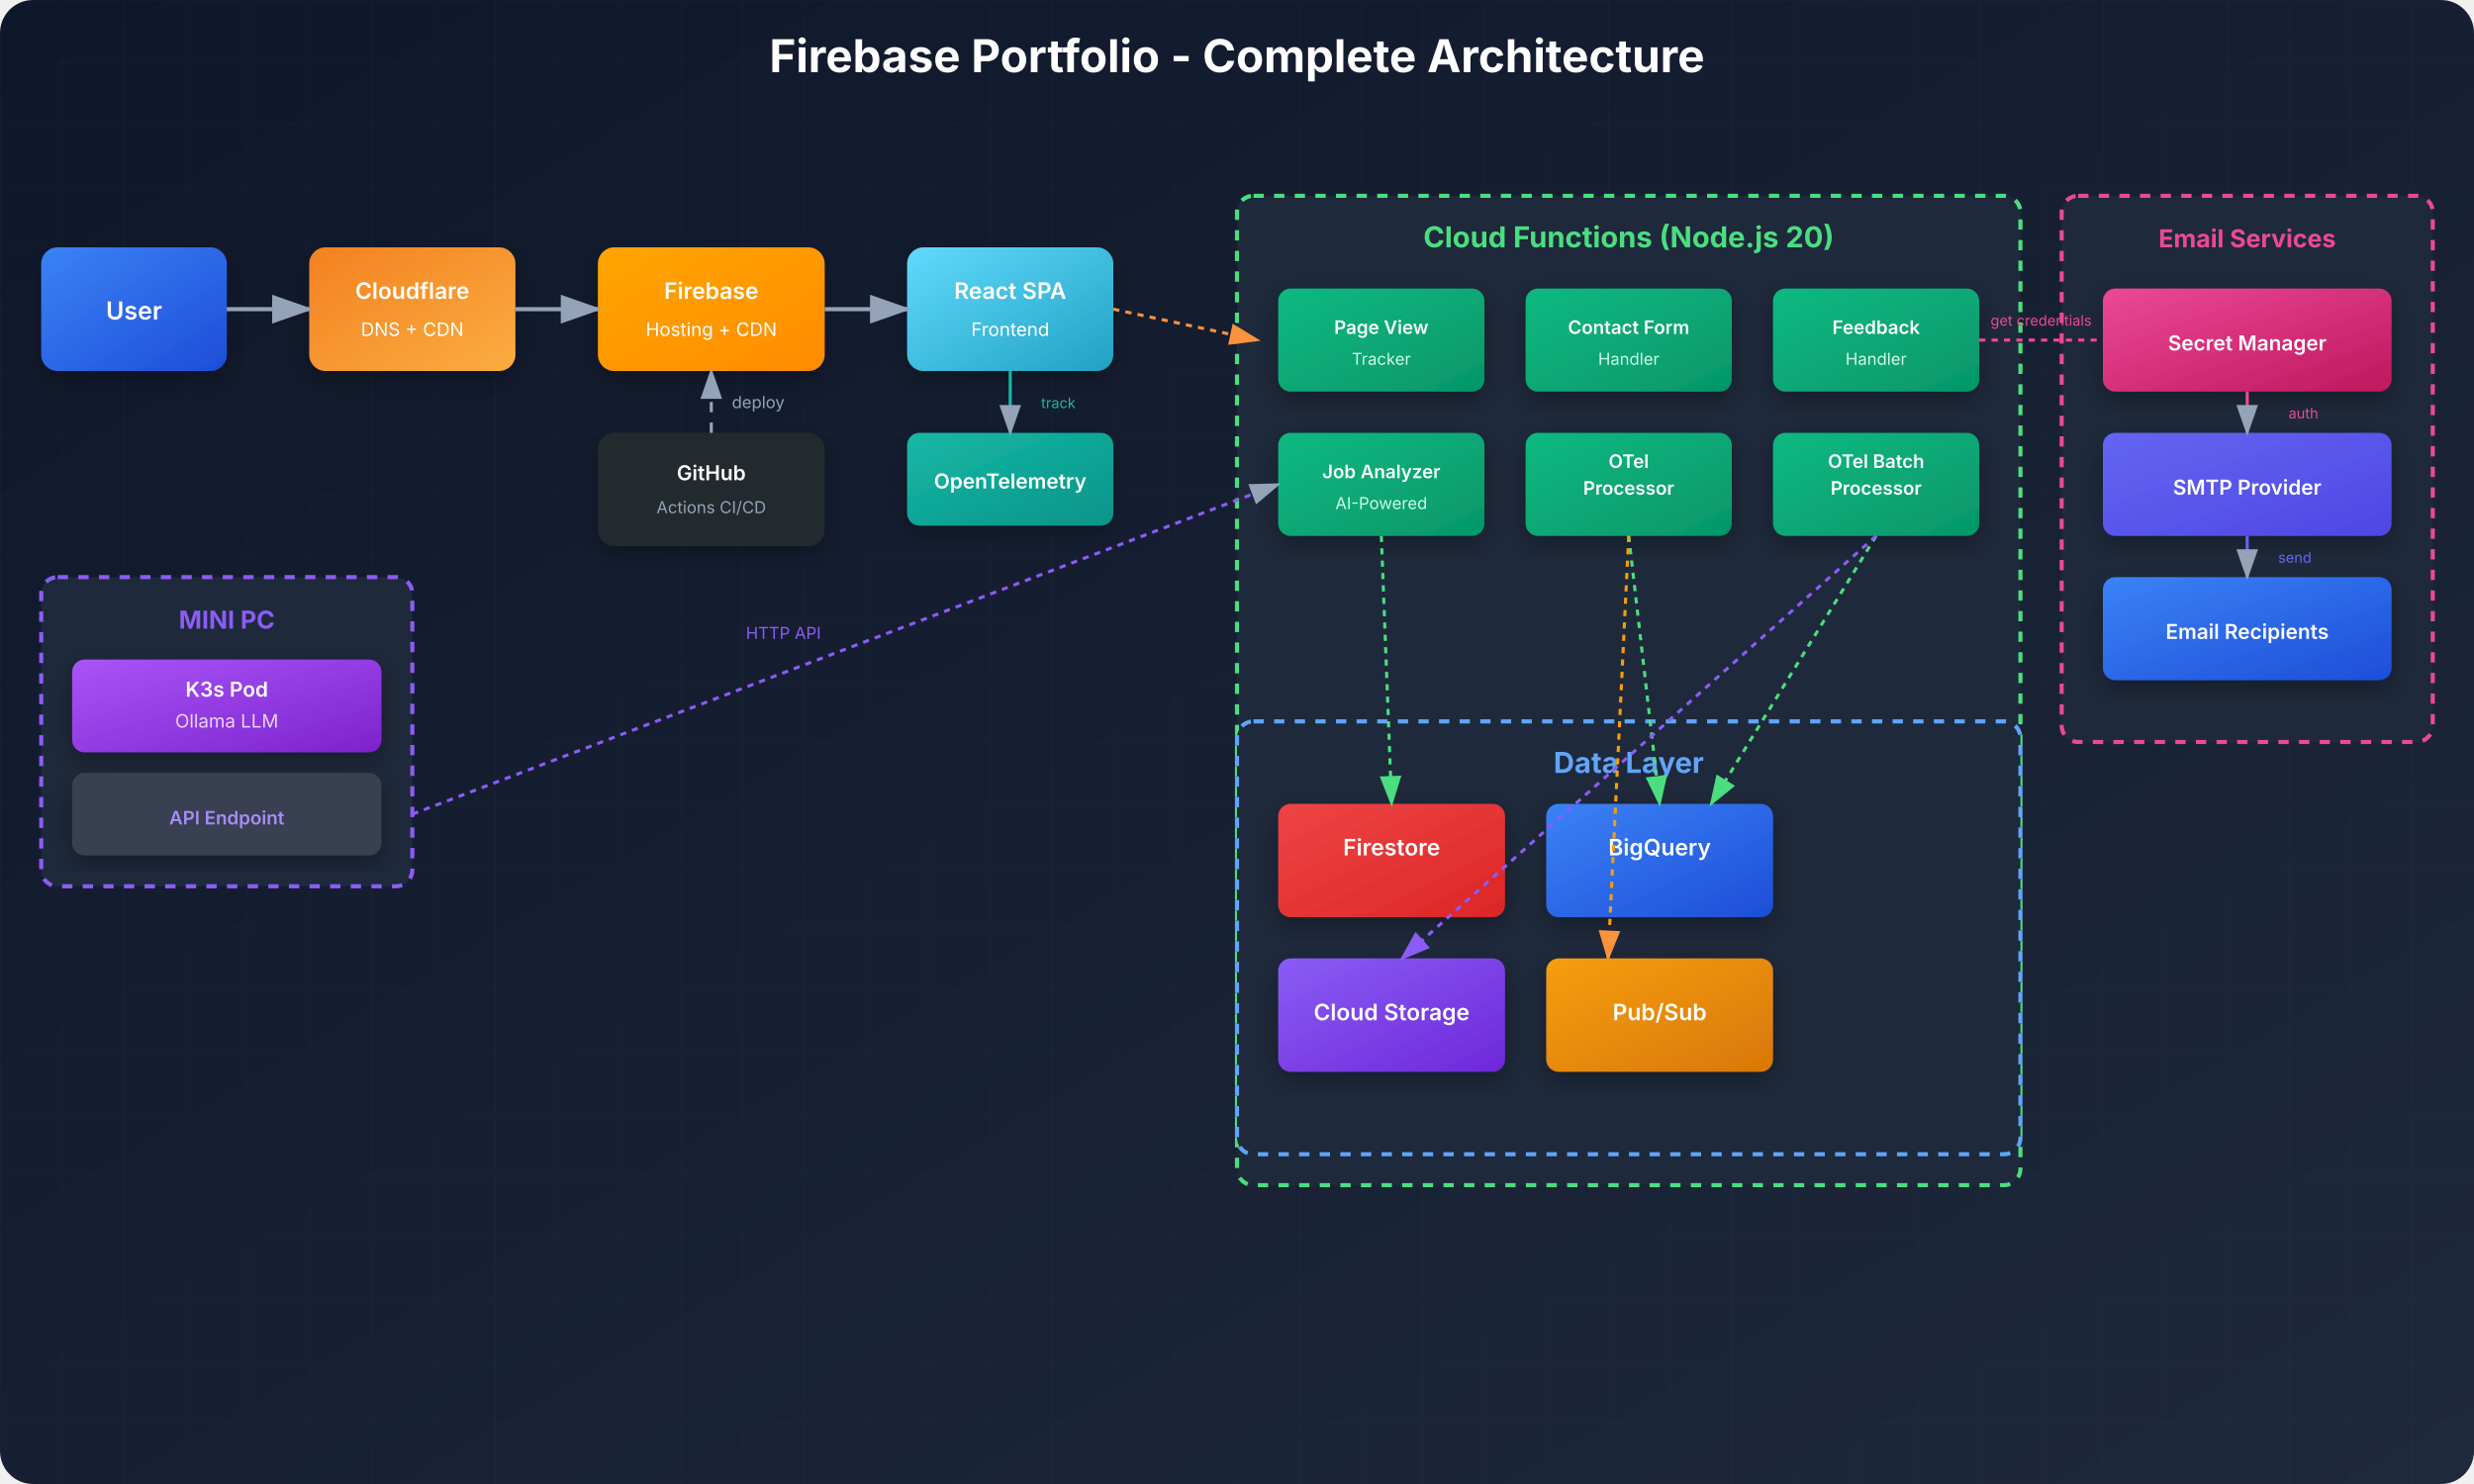
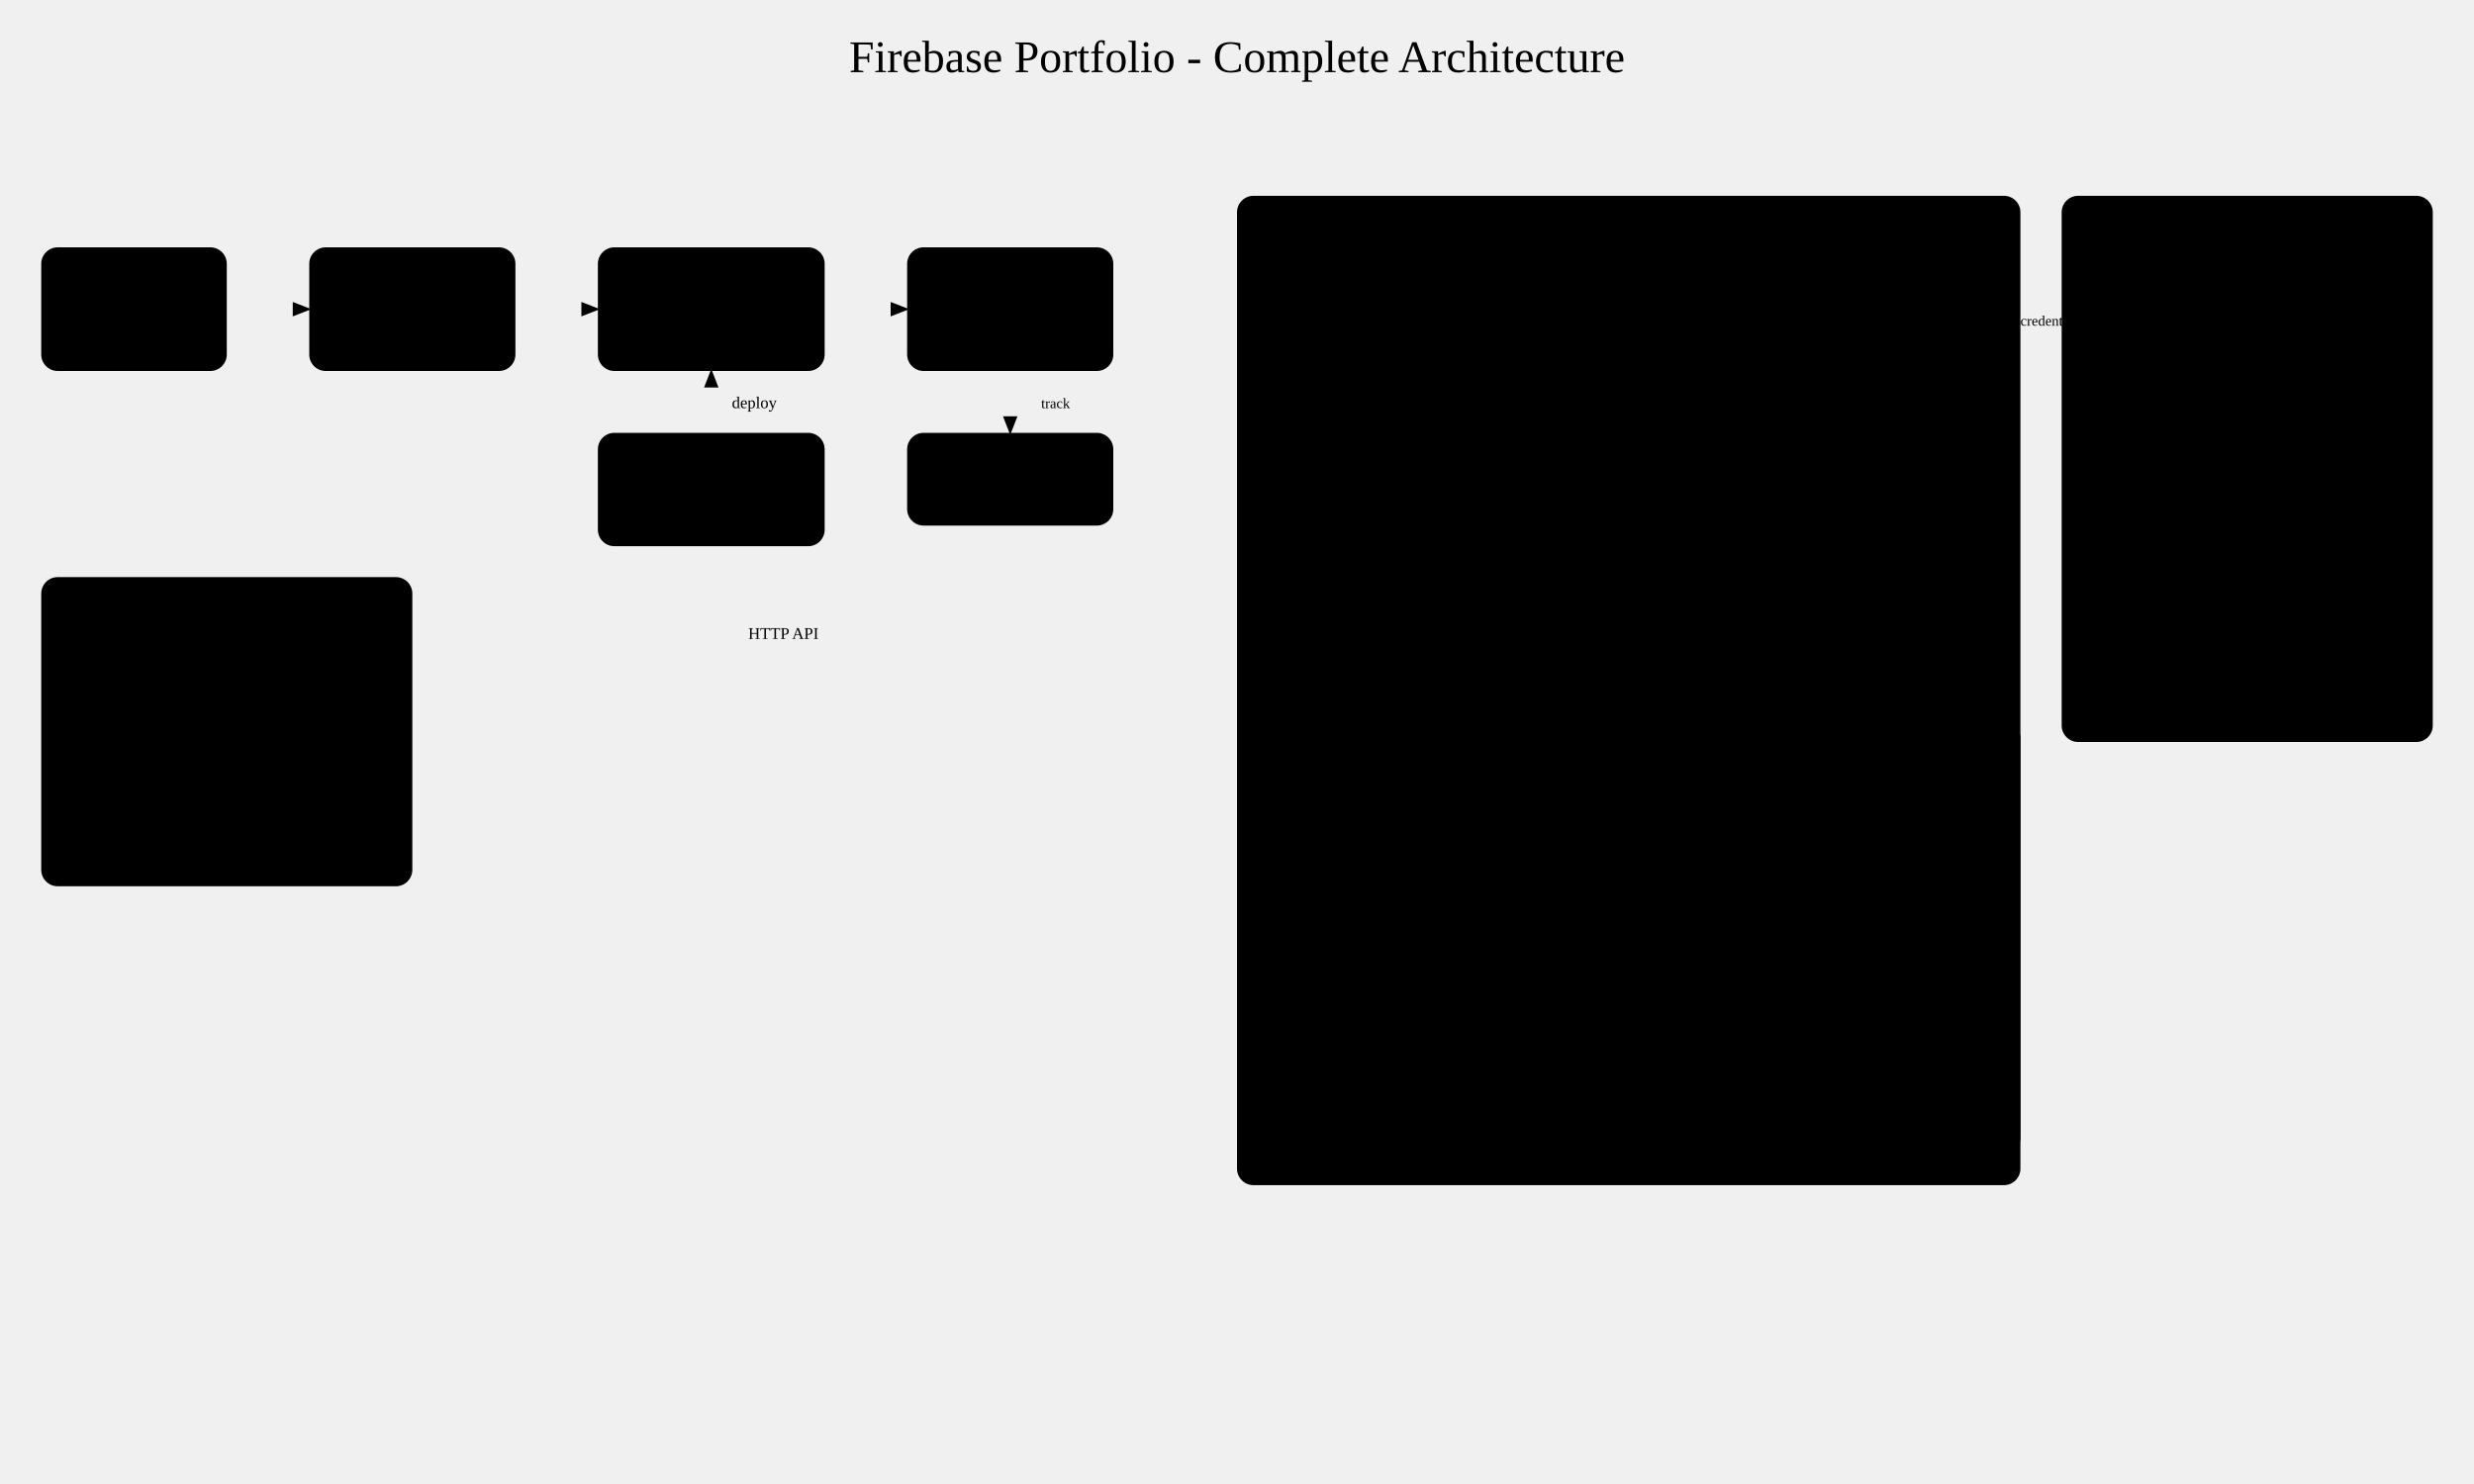
- <svg xmlns="http://www.w3.org/2000/svg" viewBox="0 0 1200 720" width="1200" height="720" style="font-family: system-ui, -apple-system, sans-serif;">
+ <svg xmlns="http://www.w3.org/2000/svg" viewBox="0 0 1200 720">
  <defs>
-     <linearGradient id="userGrad" x1="0%" y1="0%" x2="100%" y2="100%">
-       <stop offset="0%" style="stop-color:#3b82f6" />
-       <stop offset="100%" style="stop-color:#1d4ed8" />
-     </linearGradient>
-     <linearGradient id="cloudflareGrad" x1="0%" y1="0%" x2="100%" y2="100%">
-       <stop offset="0%" style="stop-color:#f48120" />
-       <stop offset="100%" style="stop-color:#faad3f" />
-     </linearGradient>
-     <linearGradient id="firebaseGrad" x1="0%" y1="0%" x2="100%" y2="100%">
-       <stop offset="0%" style="stop-color:#FFA500" />
-       <stop offset="100%" style="stop-color:#FF8C00" />
-     </linearGradient>
-     <linearGradient id="reactGrad" x1="0%" y1="0%" x2="100%" y2="100%">
-       <stop offset="0%" style="stop-color:#61dafb" />
-       <stop offset="100%" style="stop-color:#21a1c4" />
-     </linearGradient>
-     <linearGradient id="functionGrad" x1="0%" y1="0%" x2="100%" y2="100%">
-       <stop offset="0%" style="stop-color:#10b981" />
-       <stop offset="100%" style="stop-color:#059669" />
-     </linearGradient>
-     <linearGradient id="firestoreGrad" x1="0%" y1="0%" x2="100%" y2="100%">
-       <stop offset="0%" style="stop-color:#ef4444" />
-       <stop offset="100%" style="stop-color:#dc2626" />
-     </linearGradient>
-     <linearGradient id="bigqueryGrad" x1="0%" y1="0%" x2="100%" y2="100%">
-       <stop offset="0%" style="stop-color:#3b82f6" />
-       <stop offset="100%" style="stop-color:#1d4ed8" />
-     </linearGradient>
-     <linearGradient id="storageGrad" x1="0%" y1="0%" x2="100%" y2="100%">
-       <stop offset="0%" style="stop-color:#8b5cf6" />
-       <stop offset="100%" style="stop-color:#6d28d9" />
-     </linearGradient>
-     <linearGradient id="pubsubGrad" x1="0%" y1="0%" x2="100%" y2="100%">
-       <stop offset="0%" style="stop-color:#f59e0b" />
-       <stop offset="100%" style="stop-color:#d97706" />
-     </linearGradient>
-     <linearGradient id="secretGrad" x1="0%" y1="0%" x2="100%" y2="100%">
-       <stop offset="0%" style="stop-color:#ec4899" />
-       <stop offset="100%" style="stop-color:#be185d" />
-     </linearGradient>
-     <linearGradient id="smtpGrad" x1="0%" y1="0%" x2="100%" y2="100%">
-       <stop offset="0%" style="stop-color:#6366f1" />
-       <stop offset="100%" style="stop-color:#4f46e5" />
-     </linearGradient>
-     <linearGradient id="otelGrad" x1="0%" y1="0%" x2="100%" y2="100%">
-       <stop offset="0%" style="stop-color:#14b8a6" />
-       <stop offset="100%" style="stop-color:#0d9488" />
-     </linearGradient>
-     <linearGradient id="ollamaGrad" x1="0%" y1="0%" x2="100%" y2="100%">
-       <stop offset="0%" style="stop-color:#a855f7" />
-       <stop offset="100%" style="stop-color:#7e22ce" />
-     </linearGradient>
-     <linearGradient id="bgGrad" x1="0%" y1="0%" x2="100%" y2="100%">
-       <stop offset="0%" style="stop-color:#0f172a" />
-       <stop offset="100%" style="stop-color:#1e293b" />
-     </linearGradient>
-     <filter id="shadow" x="-20%" y="-20%" width="140%" height="140%">
-       <feDropShadow dx="0" dy="4" stdDeviation="6" flood-color="#000" flood-opacity="0.3" />
-     </filter>
-     <marker id="arrow" markerWidth="10" markerHeight="7" refX="9" refY="3.5" orient="auto">
-       <polygon points="0 0, 10 3.5, 0 7" fill="#94a3b8" />
+     <marker id="arrow" markerWidth="9" markerHeight="7" refX="8" refY="3.5" orient="auto" markerUnits="userSpaceOnUse">
+       <polygon points="0 0, 9 3.5, 0 7" class="dg-arrowhead" />
    </marker>
-     <marker id="arrow-orange" markerWidth="10" markerHeight="7" refX="9" refY="3.5" orient="auto">
-       <polygon points="0 0, 10 3.5, 0 7" fill="#fb923c" />
-     </marker>
-     <marker id="arrow-green" markerWidth="10" markerHeight="7" refX="9" refY="3.5" orient="auto">
-       <polygon points="0 0, 10 3.5, 0 7" fill="#4ade80" />
-     </marker>
-     <marker id="arrow-purple" markerWidth="10" markerHeight="7" refX="9" refY="3.5" orient="auto">
-       <polygon points="0 0, 10 3.5, 0 7" fill="#8b5cf6" />
+     <marker id="arrow-accent" markerWidth="9" markerHeight="7" refX="8" refY="3.5" orient="auto" markerUnits="userSpaceOnUse">
+       <polygon points="0 0, 9 3.5, 0 7" class="dg-arrowhead dg-arrowhead--accent" />
    </marker>
  </defs>
-   <rect width="1200" height="720" rx="16" fill="url(#bgGrad)" />
-   <pattern id="grid" width="30" height="30" patternUnits="userSpaceOnUse">
-     <path d="M 30 0 L 0 0 0 30" fill="none" stroke="#ffffff" stroke-width="0.3" opacity="0.05" />
-   </pattern>
-   <rect width="1200" height="720" fill="url(#grid)" />
-   <text x="600" y="35" text-anchor="middle" fill="#ffffff" font-size="22" font-weight="700">Firebase Portfolio - Complete Architecture</text>
-   <g filter="url(#shadow)">
-     <rect x="20" y="120" width="90" height="60" rx="8" fill="url(#userGrad)" />
-     <text x="65" y="155" text-anchor="middle" fill="white" font-size="12" font-weight="600">User</text>
+   <text x="600" y="35" text-anchor="middle" font-size="22" class="dg-heading">Firebase Portfolio - Complete Architecture</text>
+   <g>
+     <rect x="20" y="120" width="90" height="60" rx="8" class="dg-node" />
+     <text x="65" y="155" text-anchor="middle" font-size="12" class="dg-title">User</text>
  </g>
-   <g filter="url(#shadow)">
-     <rect x="150" y="120" width="100" height="60" rx="8" fill="url(#cloudflareGrad)" />
-     <text x="200" y="145" text-anchor="middle" fill="white" font-size="11" font-weight="600">Cloudflare</text>
-     <text x="200" y="163" text-anchor="middle" fill="white" font-size="9">DNS + CDN</text>
+   <g>
+     <rect x="150" y="120" width="100" height="60" rx="8" class="dg-node" />
+     <text x="200" y="145" text-anchor="middle" font-size="11" class="dg-title">Cloudflare</text>
+     <text x="200" y="163" text-anchor="middle" font-size="9" class="dg-sub">DNS + CDN</text>
  </g>
-   <g filter="url(#shadow)">
-     <rect x="290" y="120" width="110" height="60" rx="8" fill="url(#firebaseGrad)" />
-     <text x="345" y="145" text-anchor="middle" fill="white" font-size="11" font-weight="600">Firebase</text>
-     <text x="345" y="163" text-anchor="middle" fill="white" font-size="9">Hosting + CDN</text>
+   <g>
+     <rect x="290" y="120" width="110" height="60" rx="8" class="dg-node dg-node--accent" />
+     <text x="345" y="145" text-anchor="middle" font-size="11" class="dg-title dg-title--accent">Firebase</text>
+     <text x="345" y="163" text-anchor="middle" font-size="9" class="dg-sub">Hosting + CDN</text>
  </g>
-   <g filter="url(#shadow)">
-     <rect x="440" y="120" width="100" height="60" rx="8" fill="url(#reactGrad)" />
-     <text x="490" y="145" text-anchor="middle" fill="white" font-size="11" font-weight="600">React SPA</text>
-     <text x="490" y="163" text-anchor="middle" fill="white" font-size="9">Frontend</text>
+   <g>
+     <rect x="440" y="120" width="100" height="60" rx="8" class="dg-node" />
+     <text x="490" y="145" text-anchor="middle" font-size="11" class="dg-title">React SPA</text>
+     <text x="490" y="163" text-anchor="middle" font-size="9" class="dg-sub">Frontend</text>
  </g>
-   <g filter="url(#shadow)">
-     <rect x="440" y="210" width="100" height="45" rx="6" fill="url(#otelGrad)" />
-     <text x="490" y="237" text-anchor="middle" fill="white" font-size="10" font-weight="600">OpenTelemetry</text>
+   <g>
+     <rect x="440" y="210" width="100" height="45" rx="8" class="dg-node" />
+     <text x="490" y="237" text-anchor="middle" font-size="10" class="dg-title">OpenTelemetry</text>
  </g>
-   <rect x="600" y="95" width="380" height="480" fill="#1e293b" stroke="#4ade80" stroke-width="2" rx="8" stroke-dasharray="5,5" />
-   <text x="790" y="120" text-anchor="middle" fill="#4ade80" font-size="14" font-weight="700">Cloud Functions (Node.js 20)</text>
-   <g filter="url(#shadow)">
-     <rect x="620" y="140" width="100" height="50" rx="6" fill="url(#functionGrad)" />
-     <text x="670" y="162" text-anchor="middle" fill="white" font-size="9" font-weight="600">Page View</text>
-     <text x="670" y="177" text-anchor="middle" fill="#d1fae5" font-size="8">Tracker</text>
+   <rect x="600" y="95" width="380" height="480" rx="8" class="dg-group" />
+   <text x="790" y="120" text-anchor="middle" font-size="14" class="dg-glabel">Cloud Functions (Node.js 20)</text>
+   <g>
+     <rect x="620" y="140" width="100" height="50" rx="8" class="dg-node" />
+     <text x="670" y="162" text-anchor="middle" font-size="9" class="dg-title">Page View</text>
+     <text x="670" y="177" text-anchor="middle" font-size="8" class="dg-sub">Tracker</text>
  </g>
-   <g filter="url(#shadow)">
-     <rect x="740" y="140" width="100" height="50" rx="6" fill="url(#functionGrad)" />
-     <text x="790" y="162" text-anchor="middle" fill="white" font-size="9" font-weight="600">Contact Form</text>
-     <text x="790" y="177" text-anchor="middle" fill="#d1fae5" font-size="8">Handler</text>
+   <g>
+     <rect x="740" y="140" width="100" height="50" rx="8" class="dg-node" />
+     <text x="790" y="162" text-anchor="middle" font-size="9" class="dg-title">Contact Form</text>
+     <text x="790" y="177" text-anchor="middle" font-size="8" class="dg-sub">Handler</text>
  </g>
-   <g filter="url(#shadow)">
-     <rect x="860" y="140" width="100" height="50" rx="6" fill="url(#functionGrad)" />
-     <text x="910" y="162" text-anchor="middle" fill="white" font-size="9" font-weight="600">Feedback</text>
-     <text x="910" y="177" text-anchor="middle" fill="#d1fae5" font-size="8">Handler</text>
+   <g>
+     <rect x="860" y="140" width="100" height="50" rx="8" class="dg-node" />
+     <text x="910" y="162" text-anchor="middle" font-size="9" class="dg-title">Feedback</text>
+     <text x="910" y="177" text-anchor="middle" font-size="8" class="dg-sub">Handler</text>
  </g>
-   <g filter="url(#shadow)">
-     <rect x="620" y="210" width="100" height="50" rx="6" fill="url(#functionGrad)" />
-     <text x="670" y="232" text-anchor="middle" fill="white" font-size="9" font-weight="600">Job Analyzer</text>
-     <text x="670" y="247" text-anchor="middle" fill="#d1fae5" font-size="8">AI-Powered</text>
+   <g>
+     <rect x="620" y="210" width="100" height="50" rx="8" class="dg-node" />
+     <text x="670" y="232" text-anchor="middle" font-size="9" class="dg-title">Job Analyzer</text>
+     <text x="670" y="247" text-anchor="middle" font-size="8" class="dg-sub">AI-Powered</text>
  </g>
-   <g filter="url(#shadow)">
-     <rect x="740" y="210" width="100" height="50" rx="6" fill="url(#functionGrad)" />
-     <text x="790" y="227" text-anchor="middle" fill="white" font-size="9" font-weight="600">OTel</text>
-     <text x="790" y="240" text-anchor="middle" fill="white" font-size="9" font-weight="600">Processor</text>
+   <g>
+     <rect x="740" y="210" width="100" height="50" rx="8" class="dg-node" />
+     <text x="790" y="227" text-anchor="middle" font-size="9" class="dg-title">OTel</text>
+     <text x="790" y="240" text-anchor="middle" font-size="9" class="dg-title">Processor</text>
  </g>
-   <g filter="url(#shadow)">
-     <rect x="860" y="210" width="100" height="50" rx="6" fill="url(#functionGrad)" />
-     <text x="910" y="227" text-anchor="middle" fill="white" font-size="9" font-weight="600">OTel Batch</text>
-     <text x="910" y="240" text-anchor="middle" fill="white" font-size="9" font-weight="600">Processor</text>
+   <g>
+     <rect x="860" y="210" width="100" height="50" rx="8" class="dg-node" />
+     <text x="910" y="227" text-anchor="middle" font-size="9" class="dg-title">OTel Batch</text>
+     <text x="910" y="240" text-anchor="middle" font-size="9" class="dg-title">Processor</text>
  </g>
-   <rect x="600" y="350" width="380" height="210" fill="#1e293b" stroke="#60a5fa" stroke-width="2" rx="8" stroke-dasharray="5,5" />
-   <text x="790" y="375" text-anchor="middle" fill="#60a5fa" font-size="14" font-weight="700">Data Layer</text>
-   <g filter="url(#shadow)">
-     <rect x="620" y="390" width="110" height="55" rx="6" fill="url(#firestoreGrad)" />
-     <text x="675" y="415" text-anchor="middle" fill="white" font-size="11" font-weight="600">Firestore</text>
+   <rect x="600" y="350" width="380" height="210" rx="8" class="dg-group" />
+   <text x="790" y="375" text-anchor="middle" font-size="14" class="dg-glabel">Data Layer</text>
+   <g>
+     <rect x="620" y="390" width="110" height="55" rx="8" class="dg-node" />
+     <text x="675" y="415" text-anchor="middle" font-size="11" class="dg-title">Firestore</text>
  </g>
-   <g filter="url(#shadow)">
-     <rect x="750" y="390" width="110" height="55" rx="6" fill="url(#bigqueryGrad)" />
-     <text x="805" y="415" text-anchor="middle" fill="white" font-size="11" font-weight="600">BigQuery</text>
+   <g>
+     <rect x="750" y="390" width="110" height="55" rx="8" class="dg-node" />
+     <text x="805" y="415" text-anchor="middle" font-size="11" class="dg-title">BigQuery</text>
  </g>
-   <g filter="url(#shadow)">
-     <rect x="620" y="465" width="110" height="55" rx="6" fill="url(#storageGrad)" />
-     <text x="675" y="495" text-anchor="middle" fill="white" font-size="11" font-weight="600">Cloud Storage</text>
+   <g>
+     <rect x="620" y="465" width="110" height="55" rx="8" class="dg-node" />
+     <text x="675" y="495" text-anchor="middle" font-size="11" class="dg-title">Cloud Storage</text>
  </g>
-   <g filter="url(#shadow)">
-     <rect x="750" y="465" width="110" height="55" rx="6" fill="url(#pubsubGrad)" />
-     <text x="805" y="495" text-anchor="middle" fill="white" font-size="11" font-weight="600">Pub/Sub</text>
+   <g>
+     <rect x="750" y="465" width="110" height="55" rx="8" class="dg-node" />
+     <text x="805" y="495" text-anchor="middle" font-size="11" class="dg-title">Pub/Sub</text>
  </g>
-   <rect x="1000" y="95" width="180" height="265" fill="#1e293b" stroke="#ec4899" stroke-width="2" rx="8" stroke-dasharray="5,5" />
-   <text x="1090" y="120" text-anchor="middle" fill="#ec4899" font-size="12" font-weight="700">Email Services</text>
-   <g filter="url(#shadow)">
-     <rect x="1020" y="140" width="140" height="50" rx="6" fill="url(#secretGrad)" />
-     <text x="1090" y="170" text-anchor="middle" fill="white" font-size="10" font-weight="600">Secret Manager</text>
+   <rect x="1000" y="95" width="180" height="265" rx="8" class="dg-group" />
+   <text x="1090" y="120" text-anchor="middle" font-size="12" class="dg-glabel">Email Services</text>
+   <g>
+     <rect x="1020" y="140" width="140" height="50" rx="8" class="dg-node" />
+     <text x="1090" y="170" text-anchor="middle" font-size="10" class="dg-title">Secret Manager</text>
  </g>
-   <g filter="url(#shadow)">
-     <rect x="1020" y="210" width="140" height="50" rx="6" fill="url(#smtpGrad)" />
-     <text x="1090" y="240" text-anchor="middle" fill="white" font-size="10" font-weight="600">SMTP Provider</text>
+   <g>
+     <rect x="1020" y="210" width="140" height="50" rx="8" class="dg-node" />
+     <text x="1090" y="240" text-anchor="middle" font-size="10" class="dg-title">SMTP Provider</text>
  </g>
-   <g filter="url(#shadow)">
-     <rect x="1020" y="280" width="140" height="50" rx="6" fill="url(#userGrad)" />
-     <text x="1090" y="310" text-anchor="middle" fill="white" font-size="10" font-weight="600">Email Recipients</text>
+   <g>
+     <rect x="1020" y="280" width="140" height="50" rx="8" class="dg-node" />
+     <text x="1090" y="310" text-anchor="middle" font-size="10" class="dg-title">Email Recipients</text>
  </g>
-   <rect x="20" y="280" width="180" height="150" fill="#1e293b" stroke="#8b5cf6" stroke-width="2" rx="8" stroke-dasharray="5,5" />
-   <text x="110" y="305" text-anchor="middle" fill="#8b5cf6" font-size="12" font-weight="700">MINI PC</text>
-   <g filter="url(#shadow)">
-     <rect x="35" y="320" width="150" height="45" rx="6" fill="url(#ollamaGrad)" />
-     <text x="110" y="338" text-anchor="middle" fill="white" font-size="10" font-weight="600">K3s Pod</text>
-     <text x="110" y="353" text-anchor="middle" fill="#e9d5ff" font-size="9">Ollama LLM</text>
+   <rect x="20" y="280" width="180" height="150" rx="8" class="dg-group" />
+   <text x="110" y="305" text-anchor="middle" font-size="12" class="dg-glabel">MINI PC</text>
+   <g>
+     <rect x="35" y="320" width="150" height="45" rx="8" class="dg-node" />
+     <text x="110" y="338" text-anchor="middle" font-size="10" class="dg-title">K3s Pod</text>
+     <text x="110" y="353" text-anchor="middle" font-size="9" class="dg-sub">Ollama LLM</text>
  </g>
-   <g filter="url(#shadow)">
-     <rect x="35" y="375" width="150" height="40" rx="6" fill="#374151" />
-     <text x="110" y="400" text-anchor="middle" fill="#a78bfa" font-size="9" font-weight="600">API Endpoint</text>
+   <g>
+     <rect x="35" y="375" width="150" height="40" rx="8" class="dg-node" />
+     <text x="110" y="400" text-anchor="middle" font-size="9" class="dg-title">API Endpoint</text>
  </g>
-   <g filter="url(#shadow)">
-     <rect x="290" y="210" width="110" height="55" rx="8" fill="#24292f" />
-     <text x="345" y="233" text-anchor="middle" fill="white" font-size="10" font-weight="600">GitHub</text>
-     <text x="345" y="249" text-anchor="middle" fill="#94a3b8" font-size="8">Actions CI/CD</text>
+   <g>
+     <rect x="290" y="210" width="110" height="55" rx="8" class="dg-node" />
+     <text x="345" y="233" text-anchor="middle" font-size="10" class="dg-title">GitHub</text>
+     <text x="345" y="249" text-anchor="middle" font-size="8" class="dg-sub">Actions CI/CD</text>
  </g>
-   <path d="M 110 150 L 150 150" stroke="#94a3b8" stroke-width="2" marker-end="url(#arrow)" />
-   <path d="M 250 150 L 290 150" stroke="#94a3b8" stroke-width="2" marker-end="url(#arrow)" />
-   <path d="M 400 150 L 440 150" stroke="#94a3b8" stroke-width="2" marker-end="url(#arrow)" />
-   <path d="M 540 150 L 610 165" stroke="#fb923c" stroke-width="1.5" stroke-dasharray="3,3" marker-end="url(#arrow-orange)" />
-   <path d="M 345 210 L 345 180" stroke="#94a3b8" stroke-width="1.5" stroke-dasharray="5,5" marker-end="url(#arrow)" />
-   <text x="355" y="198" fill="#94a3b8" font-size="8">deploy</text>
-   <path d="M 200 395 L 620 235" stroke="#8b5cf6" stroke-width="1.5" stroke-dasharray="3,3" fill="none" marker-end="url(#arrow)" />
-   <text x="380" y="310" text-anchor="middle" fill="#8b5cf6" font-size="8">HTTP API</text>
-   <path d="M 960 165 L 1020 165" stroke="#ec4899" stroke-width="1.5" stroke-dasharray="3,3" />
-   <text x="990" y="158" text-anchor="middle" fill="#ec4899" font-size="7">get credentials</text>
-   <path d="M 1090 190 L 1090 210" stroke="#ec4899" stroke-width="1.5" marker-end="url(#arrow)" />
-   <text x="1110" y="203" fill="#ec4899" font-size="7">auth</text>
-   <path d="M 1090 260 L 1090 280" stroke="#6366f1" stroke-width="1.5" marker-end="url(#arrow)" />
-   <text x="1105" y="273" fill="#6366f1" font-size="7">send</text>
-   <path d="M 490 180 L 490 210" stroke="#14b8a6" stroke-width="1.5" marker-end="url(#arrow)" />
-   <text x="505" y="198" fill="#14b8a6" font-size="7">track</text>
-   <path d="M 670 260 L 675 390" stroke="#4ade80" stroke-width="1.5" stroke-dasharray="3,3" marker-end="url(#arrow-green)" />
-   <path d="M 790 260 L 805 390" stroke="#4ade80" stroke-width="1.5" stroke-dasharray="3,3" marker-end="url(#arrow-green)" />
-   <path d="M 910 260 L 830 390" stroke="#4ade80" stroke-width="1.5" stroke-dasharray="3,3" marker-end="url(#arrow-green)" />
-   <path d="M 790 260 L 780 465" stroke="#f59e0b" stroke-width="1.5" stroke-dasharray="3,3" marker-end="url(#arrow-orange)" />
-   <path d="M 910 260 L 680 465" stroke="#8b5cf6" stroke-width="1.5" stroke-dasharray="3,3" marker-end="url(#arrow-purple)" />
+   <path d="M 110 150 L 150 150" marker-end="url(#arrow)" class="dg-edge" />
+   <path d="M 250 150 L 290 150" marker-end="url(#arrow-accent)" class="dg-edge dg-edge--accent" />
+   <path d="M 400 150 L 440 150" marker-end="url(#arrow-accent)" class="dg-edge dg-edge--accent" />
+   <path d="M 540 150 L 610 165" stroke-dasharray="3,3" marker-end="url(#arrow)" class="dg-edge" />
+   <path d="M 345 210 L 345 180" stroke-dasharray="5,5" marker-end="url(#arrow)" class="dg-edge" />
+   <text x="355" y="198" font-size="8" class="dg-label">deploy</text>
+   <path d="M 200 395 L 620 235" stroke-dasharray="3,3" marker-end="url(#arrow)" class="dg-edge" />
+   <text x="380" y="310" text-anchor="middle" font-size="8" class="dg-label">HTTP API</text>
+   <path d="M 960 165 L 1020 165" stroke-dasharray="3,3" class="dg-edge" />
+   <text x="990" y="158" text-anchor="middle" font-size="7" class="dg-label">get credentials</text>
+   <path d="M 1090 190 L 1090 210" marker-end="url(#arrow)" class="dg-edge" />
+   <text x="1110" y="203" font-size="7" class="dg-sub">auth</text>
+   <path d="M 1090 260 L 1090 280" marker-end="url(#arrow)" class="dg-edge" />
+   <text x="1105" y="273" font-size="7" class="dg-sub">send</text>
+   <path d="M 490 180 L 490 210" marker-end="url(#arrow)" class="dg-edge" />
+   <text x="505" y="198" font-size="7" class="dg-label">track</text>
+   <path d="M 670 260 L 675 390" stroke-dasharray="3,3" marker-end="url(#arrow)" class="dg-edge" />
+   <path d="M 790 260 L 805 390" stroke-dasharray="3,3" marker-end="url(#arrow)" class="dg-edge" />
+   <path d="M 910 260 L 830 390" stroke-dasharray="3,3" marker-end="url(#arrow)" class="dg-edge" />
+   <path d="M 790 260 L 780 465" stroke-dasharray="3,3" marker-end="url(#arrow)" class="dg-edge" />
+   <path d="M 910 260 L 680 465" stroke-dasharray="3,3" marker-end="url(#arrow)" class="dg-edge" />
</svg>
